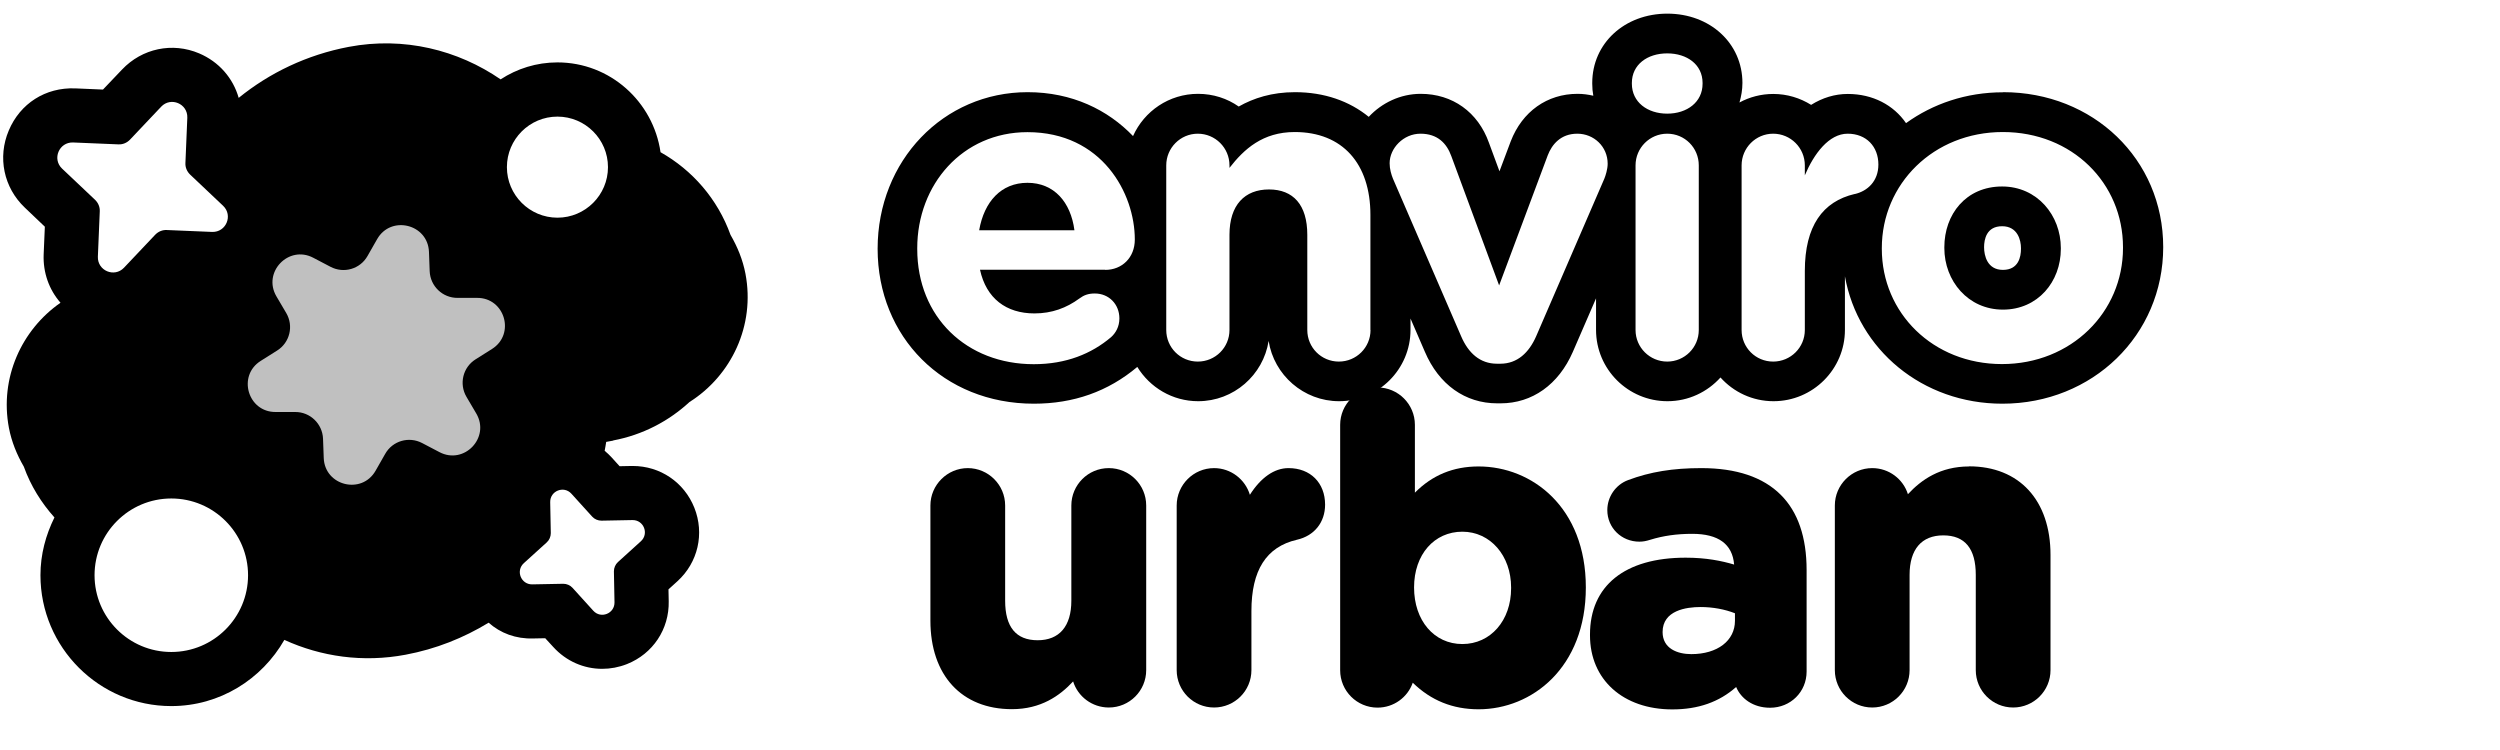
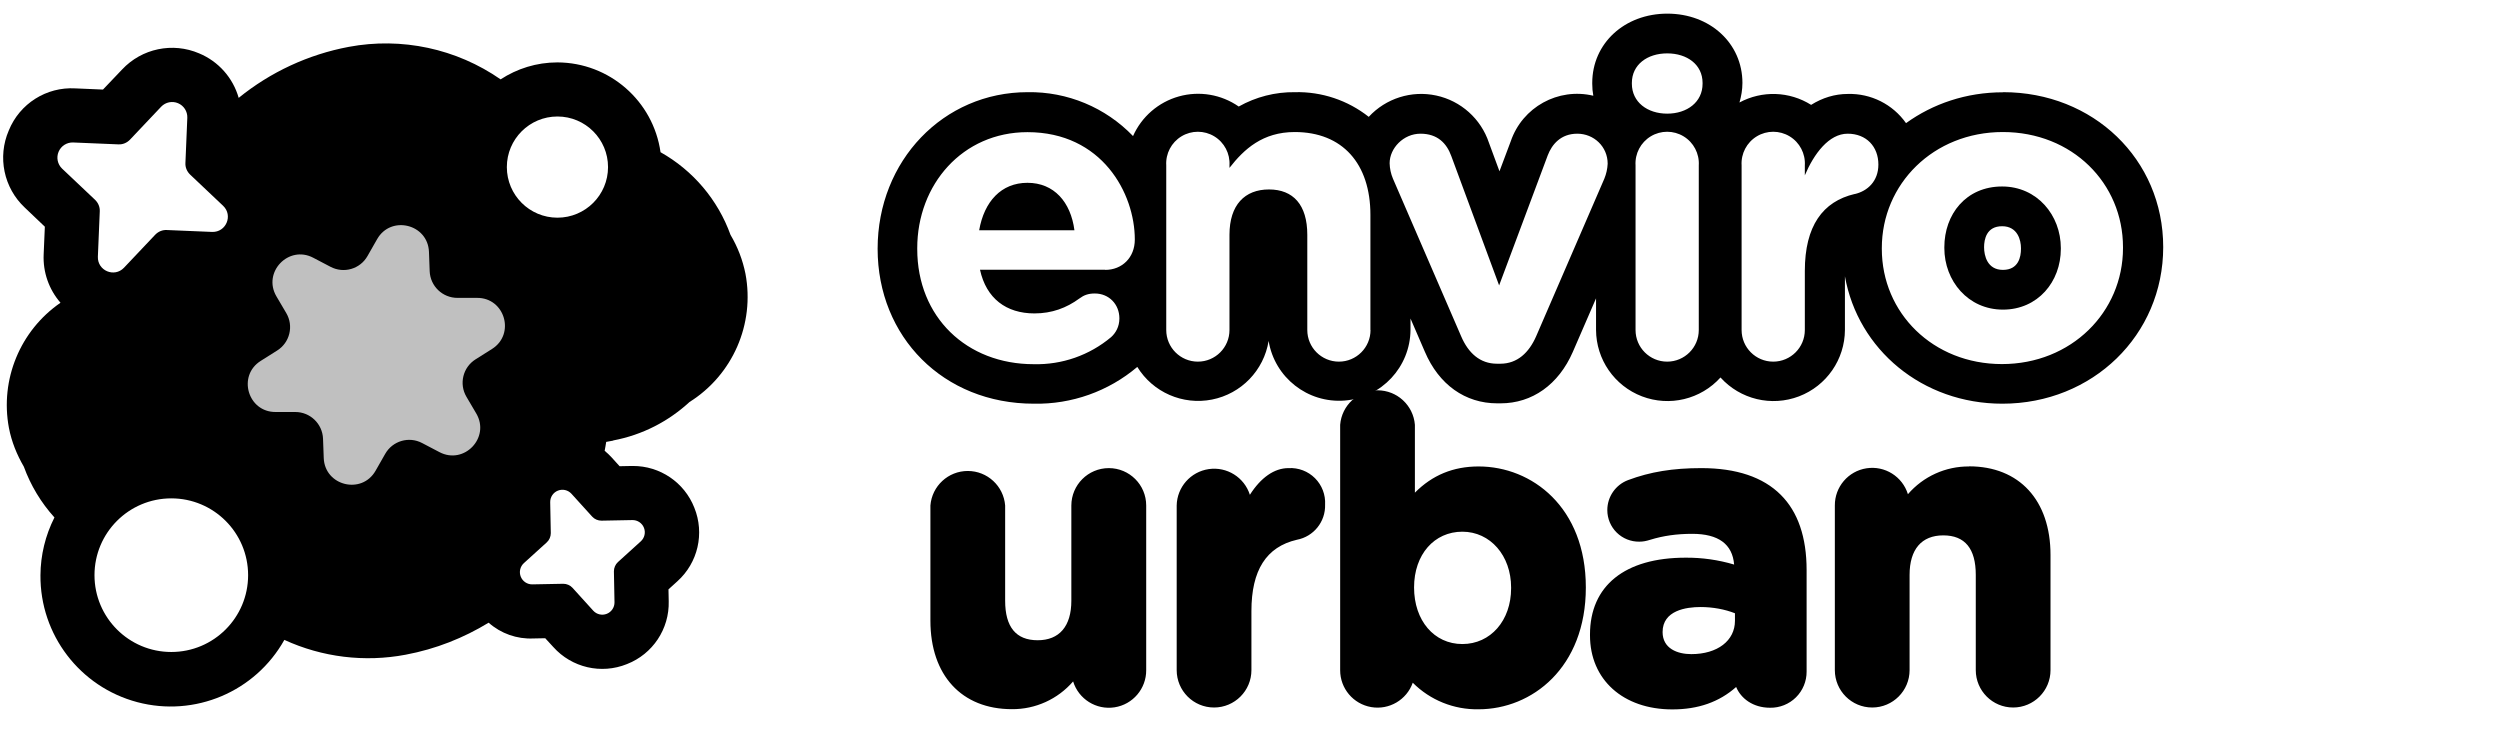
- <svg xmlns="http://www.w3.org/2000/svg" id="a" viewBox="0 0 210.74 63.16">
-   <path d="M51.68,37.13c2.5-.47,4.69-1.63,6.44-3.24,3.53-2.23,5.55-6.45,4.72-10.81-.23-1.2-.68-2.28-1.26-3.28-1.09-3.03-3.22-5.46-5.9-6.97-.62-4.27-4.26-7.57-8.69-7.57-1.77,0-3.41,.53-4.79,1.43-3.61-2.48-8.15-3.62-12.8-2.74-3.53,.67-6.68,2.19-9.28,4.3-.47-1.66-1.66-3.04-3.33-3.75-2.26-.96-4.81-.42-6.5,1.36l-1.61,1.69-2.33-.1c-2.53-.1-4.66,1.29-5.61,3.55-.96,2.26-.43,4.81,1.35,6.5l1.69,1.61-.1,2.34c-.06,1.54,.46,2.97,1.42,4.07C1.81,27.81-.04,31.86,.75,36.06c.23,1.2,.68,2.28,1.26,3.28,.58,1.62,1.48,3.05,2.58,4.28-.73,1.47-1.18,3.11-1.18,4.87,0,6.08,4.95,11.03,11.03,11.03,4.09,0,7.63-2.26,9.53-5.58,3.09,1.41,6.62,1.93,10.22,1.25,2.56-.48,4.9-1.42,7-2.7,.99,.88,2.29,1.38,3.77,1.33l1-.02,.68,.74c1.09,1.2,2.58,1.84,4.12,1.84,.7,0,1.4-.13,2.09-.4,2.19-.87,3.57-2.95,3.52-5.3l-.02-1,.75-.68c1.74-1.58,2.3-4.02,1.43-6.2-.86-2.15-2.88-3.52-5.19-3.52-.04,0-.08,0-.11,0l-1,.02-.68-.75c-.18-.2-.38-.38-.58-.55,.04-.25,.1-.5,.13-.75l.6-.11ZM5.23,14.21c-.85-.81-.25-2.24,.93-2.2l3.82,.16c.37,.02,.72-.13,.98-.4l2.63-2.78c.81-.85,2.24-.25,2.2,.93l-.16,3.82c-.02,.37,.13,.72,.4,.98l2.78,2.63c.85,.81,.25,2.24-.93,2.2l-3.82-.16c-.37-.02-.72,.13-.98,.4l-2.63,2.78c-.81,.85-2.24,.25-2.2-.93l.16-3.82c.02-.37-.13-.72-.4-.98l-2.78-2.63ZM14.44,54.96c-3.57,0-6.47-2.9-6.47-6.47s2.9-6.47,6.47-6.47,6.47,2.9,6.47,6.47-2.9,6.47-6.47,6.47Zm38.87-11.12c.95-.02,1.42,1.15,.71,1.79l-1.93,1.75c-.22,.2-.34,.49-.34,.78l.05,2.61c.02,.95-1.15,1.42-1.79,.71l-1.75-1.93c-.2-.22-.49-.34-.78-.34l-2.61,.05c-.95,.02-1.42-1.15-.71-1.79l1.93-1.75c.22-.2,.34-.49,.34-.78l-.05-2.61c-.02-.95,1.15-1.42,1.79-.71l1.75,1.93c.2,.22,.49,.34,.78,.34l2.61-.05Zm-6.32-25.49c-2.35,0-4.26-1.91-4.26-4.26s1.91-4.26,4.26-4.26,4.26,1.91,4.26,4.26-1.91,4.26-4.26,4.26Z" />
-   <path d="M36.16,21.23l.06,1.63c.05,1.26,1.09,2.26,2.35,2.25h1.64c2.35-.02,3.25,3.06,1.26,4.31l-1.38,.87c-1.07,.67-1.41,2.07-.77,3.16l.83,1.41c1.19,2.03-1.03,4.35-3.11,3.25l-1.45-.76c-1.12-.59-2.5-.19-3.12,.91l-.81,1.42c-1.16,2.04-4.28,1.28-4.37-1.07l-.06-1.63c-.05-1.26-1.09-2.26-2.35-2.25h-1.64c-2.35,.02-3.25-3.06-1.26-4.31l1.38-.87c1.07-.67,1.41-2.07,.77-3.16l-.83-1.41c-1.19-2.03,1.03-4.35,3.11-3.25l1.45,.76c1.12,.59,2.5,.19,3.12-.91l.81-1.42c1.16-2.04,4.28-1.28,4.37,1.07Z" style="fill:silver;" />
-   <path d="M93.46,39.46c-1.74,0-3.15,1.42-3.15,3.15v8.03c0,2.15-1.01,3.33-2.84,3.33s-2.74-1.12-2.74-3.33v-8.03c0-1.74-1.42-3.15-3.15-3.15s-3.15,1.42-3.15,3.15v9.71c0,4.6,2.63,7.46,6.87,7.46,2.44,0,4.03-1.12,5.16-2.34,.4,1.28,1.6,2.2,3.01,2.2,1.74,0,3.15-1.41,3.15-3.15v-13.88c0-1.74-1.41-3.15-3.15-3.15Z" />
-   <path d="M108.61,39.46c-1.19,0-2.33,.8-3.25,2.25-.39-1.3-1.6-2.25-3.02-2.25-1.74,0-3.15,1.42-3.15,3.15v13.88c0,1.74,1.41,3.15,3.15,3.15s3.15-1.41,3.15-3.15v-4.98c0-3.44,1.25-5.41,3.83-6.01,1.47-.33,2.38-1.47,2.38-2.96,0-1.84-1.24-3.08-3.08-3.08Z" />
-   <path d="M124.64,39.32c-2.14,0-3.9,.73-5.37,2.21v-5.72c0-1.74-1.42-3.15-3.15-3.15s-3.15,1.42-3.15,3.15v20.69c0,1.74,1.41,3.15,3.15,3.15,1.37,0,2.54-.87,2.97-2.1,1.54,1.5,3.37,2.24,5.55,2.24,4.49,0,9.04-3.5,9.04-10.27s-4.55-10.2-9.04-10.2Zm2.74,10.2v.07c0,2.72-1.73,4.7-4.11,4.7s-4.07-1.98-4.07-4.77,1.71-4.7,4.07-4.7,4.11,2.02,4.11,4.7Z" />
-   <path d="M143.41,39.46c-2.39,0-4.3,.31-6.17,1.01-1.05,.39-1.75,1.41-1.75,2.53,0,1.49,1.19,2.66,2.7,2.66,.31,0,.57-.05,.92-.16,1.1-.34,2.25-.5,3.54-.5,2.21,0,3.39,.87,3.53,2.59-1.05-.31-2.35-.58-4.09-.58-5.12,0-8.06,2.36-8.06,6.48v.07c0,3.73,2.79,6.24,6.94,6.24,2.18,0,3.95-.62,5.38-1.89,.4,.96,1.41,1.75,2.86,1.75,1.73,0,3.08-1.34,3.08-3.05v-8.56c0-2.76-.73-4.9-2.18-6.34-1.49-1.49-3.74-2.25-6.69-2.25Zm2.84,12.24v.63c0,1.68-1.48,2.81-3.68,2.81-1.17,0-2.42-.47-2.42-1.86,0-1.83,2-2.11,3.2-2.11,1.03,0,2.05,.19,2.91,.53Z" />
-   <path d="M165.99,39.32c-2.44,0-4.03,1.12-5.16,2.34-.4-1.28-1.6-2.2-3.01-2.2-1.74,0-3.15,1.42-3.15,3.15v13.88c0,1.74,1.41,3.15,3.15,3.15s3.15-1.41,3.15-3.15v-8.03c0-2.15,1.01-3.33,2.84-3.33s2.74,1.12,2.74,3.33v8.03c0,1.74,1.41,3.15,3.15,3.15s3.15-1.41,3.15-3.15v-9.71c0-4.61-2.63-7.47-6.87-7.47Z" />
-   <path d="M168.77,15.72c-3.05,0-4.87,2.35-4.87,5.12v.07c0,2.77,2,5.19,4.94,5.19s4.88-2.35,4.88-5.12v-.07c0-2.77-2-5.19-4.95-5.19Zm1.59,5.26c0,.66-.2,1.77-1.52,1.77s-1.59-1.2-1.59-1.91c0-.66,.2-1.77,1.52-1.77s1.59,1.2,1.59,1.84v.07Z" />
-   <path d="M86.61,15.41c-2.21,0-3.65,1.58-4.07,4h8.03c-.31-2.38-1.72-4-3.96-4Z" />
-   <path d="M168.84,7.78c-3.1,0-5.91,.97-8.17,2.6-1.04-1.52-2.8-2.46-4.91-2.46-1.09,0-2.13,.32-3.09,.92-.93-.58-2.02-.92-3.19-.92-1.03,0-2,.26-2.85,.72,.15-.52,.25-1.07,.25-1.65,0-3.33-2.72-5.84-6.33-5.84s-6.33,2.51-6.33,5.84v.07c0,.35,.03,.69,.09,1.01-.43-.1-.87-.16-1.33-.16-2.56,0-4.66,1.49-5.63,4l-.95,2.53-.89-2.41c-.92-2.58-3.07-4.12-5.75-4.12-1.71,0-3.28,.76-4.38,1.94-1.63-1.33-3.75-2.08-6.22-2.08-1.94,0-3.49,.5-4.74,1.21-.97-.68-2.15-1.07-3.43-1.07-2.44,0-4.54,1.46-5.48,3.56-2.12-2.21-5.14-3.7-8.89-3.7-7.09,0-12.64,5.77-12.64,13.2s5.54,13.06,13.17,13.06c3.34,0,6.25-1.02,8.72-3.1,1.06,1.73,2.96,2.89,5.13,2.89,3,0,5.49-2.21,5.94-5.08,.45,2.87,2.95,5.08,5.94,5.08,3.32,0,6.02-2.7,6.02-6.01v-.96l1.21,2.8c1.18,2.77,3.4,4.35,6.1,4.35h.28c2.67,0,4.89-1.58,6.09-4.33l1.96-4.52v2.66c0,3.32,2.7,6.01,6.02,6.01,1.78,0,3.37-.78,4.47-2,1.1,1.23,2.7,2,4.47,2,3.32,0,6.02-2.7,6.02-6.01v-4.52c1.1,6.18,6.53,10.74,13.27,10.74,7.6,0,13.56-5.77,13.56-13.2s-5.92-13.06-13.49-13.06Zm-75.68,14.96h-10.55c.53,2.42,2.21,3.68,4.59,3.68,1.47,0,2.7-.46,3.79-1.26,.38-.28,.74-.42,1.3-.42,1.19,0,2.07,.91,2.07,2.1,0,.7-.31,1.23-.7,1.58-1.65,1.4-3.79,2.28-6.52,2.28-5.65,0-9.82-3.96-9.82-9.71v-.07c0-5.37,3.82-9.78,9.29-9.78,6.28,0,9.05,5.15,9.05,9.05,0,1.54-1.09,2.56-2.49,2.56Zm22.37,5.08c0,1.47-1.19,2.66-2.67,2.66s-2.66-1.19-2.66-2.66v-8.03c0-2.53-1.19-3.82-3.23-3.82s-3.33,1.3-3.33,3.82v8.03c0,1.47-1.19,2.66-2.67,2.66s-2.66-1.19-2.66-2.66V13.94c0-1.47,1.19-2.67,2.66-2.67s2.67,1.19,2.67,2.67v.21c1.23-1.58,2.8-3.02,5.5-3.02,4.03,0,6.38,2.67,6.38,6.98v9.71Zm19.71-12.76l-5.75,13.29c-.6,1.37-1.58,2.31-3.02,2.31h-.28c-1.44,0-2.42-.91-3.02-2.31l-5.75-13.29c-.14-.35-.28-.81-.28-1.3,0-1.26,1.16-2.49,2.6-2.49s2.21,.81,2.6,1.89l4.03,10.9,4.1-10.97c.35-.91,1.09-1.82,2.49-1.82s2.56,1.09,2.56,2.53c0,.46-.18,1.02-.28,1.26Zm7.96,12.76c0,1.47-1.19,2.66-2.66,2.66s-2.67-1.19-2.67-2.66V13.94c0-1.47,1.19-2.67,2.67-2.67s2.66,1.19,2.66,2.67v13.88Zm.32-20.76c0,1.54-1.3,2.52-2.98,2.52s-2.98-.98-2.98-2.52v-.07c0-1.54,1.3-2.49,2.98-2.49s2.98,.95,2.98,2.49v.07Zm12.83,9.29c-2.7,.63-4.21,2.7-4.21,6.49v4.98c0,1.47-1.19,2.66-2.67,2.66s-2.66-1.19-2.66-2.66V13.94c0-1.47,1.19-2.67,2.66-2.67s2.67,1.19,2.67,2.67v.84c.77-1.82,2.03-3.51,3.61-3.51s2.59,1.09,2.59,2.6c0,1.4-.91,2.24-2,2.49Zm12.41,14.34c-5.82,0-10.13-4.31-10.13-9.71v-.07c0-5.4,4.35-9.78,10.2-9.78s10.13,4.31,10.13,9.71v.07c0,5.4-4.35,9.78-10.21,9.78Z" />
+ <svg xmlns="http://www.w3.org/2000/svg" viewBox="0 0 210.74 63.16">
+   <path d="M51.68 37.13c2.5-.47 4.69-1.63 6.44-3.24a10.47 10.47 0 0 0 4.72-10.81 10.4 10.4 0 0 0-1.26-3.28 13.07 13.07 0 0 0-5.9-6.97 8.81 8.81 0 0 0-8.69-7.57c-1.77 0-3.41.53-4.79 1.43a16.96 16.96 0 0 0-12.8-2.74 20.85 20.85 0 0 0-9.28 4.3 5.77 5.77 0 0 0-3.33-3.75 5.78 5.78 0 0 0-6.5 1.36L8.68 7.55l-2.33-.1A5.7 5.7 0 0 0 .74 11a5.77 5.77 0 0 0 1.35 6.5l1.69 1.61-.1 2.34a5.8 5.8 0 0 0 1.42 4.07A10.47 10.47 0 0 0 .75 36.06c.23 1.2.68 2.28 1.26 3.28a13 13 0 0 0 2.58 4.28 10.9 10.9 0 0 0-1.18 4.87 10.98 10.98 0 0 0 20.56 5.45 16.94 16.94 0 0 0 10.22 1.25c2.56-.48 4.9-1.42 7-2.7a5.31 5.31 0 0 0 3.77 1.33l1-.02.68.74a5.54 5.54 0 0 0 6.21 1.44 5.53 5.53 0 0 0 3.52-5.3l-.02-1 .75-.68a5.54 5.54 0 0 0 1.43-6.2 5.54 5.54 0 0 0-5.19-3.52h-.11l-1 .02-.68-.75a6 6 0 0 0-.58-.55c.04-.25.1-.5.13-.75l.6-.11ZM5.23 14.21a1.28 1.28 0 0 1 .93-2.2l3.82.16c.37.02.72-.13.98-.4l2.63-2.78a1.28 1.28 0 0 1 2.2.93l-.16 3.82c-.02.37.13.72.4.98l2.78 2.63c.85.81.25 2.24-.93 2.2l-3.82-.16c-.37-.02-.72.13-.98.4l-2.63 2.78c-.81.85-2.24.25-2.2-.93l.16-3.82c.02-.37-.13-.72-.4-.98l-2.78-2.63Zm9.21 40.75a6.47 6.47 0 1 1 0-12.95 6.47 6.47 0 0 1 0 12.95Zm38.87-11.12a1.03 1.03 0 0 1 .71 1.79l-1.93 1.75c-.22.2-.34.49-.34.78l.05 2.61a1.03 1.03 0 0 1-1.79.71l-1.75-1.93c-.2-.22-.49-.34-.78-.34l-2.61.05a1.03 1.03 0 0 1-.71-1.79l1.93-1.75c.22-.2.34-.49.34-.78l-.05-2.61a1.03 1.03 0 0 1 1.79-.71l1.75 1.93c.2.22.49.34.78.34l2.61-.05Zm-6.32-25.49a4.26 4.26 0 1 1 0-8.53 4.26 4.26 0 0 1 0 8.53Z" />
+   <path fill="silver" d="m36.16 21.23.06 1.63a2.34 2.34 0 0 0 2.35 2.25h1.64c2.35-.02 3.25 3.06 1.26 4.31l-1.38.87a2.33 2.33 0 0 0-.77 3.16l.83 1.41c1.19 2.03-1.03 4.35-3.11 3.25l-1.45-.76a2.33 2.33 0 0 0-3.12.91l-.81 1.42c-1.16 2.04-4.28 1.28-4.37-1.07l-.06-1.63a2.34 2.34 0 0 0-2.35-2.25h-1.64c-2.35.02-3.25-3.06-1.26-4.31l1.38-.87a2.33 2.33 0 0 0 .77-3.16l-.83-1.41c-1.19-2.03 1.03-4.35 3.11-3.25l1.45.76c1.12.59 2.5.19 3.12-.91l.81-1.42c1.16-2.04 4.28-1.28 4.37 1.07Z" />
+   <path d="M93.46 39.46a3.16 3.16 0 0 0-3.15 3.15v8.03c0 2.15-1.01 3.33-2.84 3.33s-2.74-1.12-2.74-3.33v-8.03a3.16 3.16 0 0 0-6.3 0v9.71c0 4.6 2.63 7.46 6.87 7.46a6.74 6.74 0 0 0 5.16-2.34 3.15 3.15 0 0 0 6.16-.95V42.61a3.15 3.15 0 0 0-3.15-3.15Zm15.15 0c-1.19 0-2.33.8-3.25 2.25a3.16 3.16 0 0 0-6.17.9v13.88a3.15 3.15 0 1 0 6.3 0v-4.98c0-3.44 1.25-5.41 3.83-6.01a2.92 2.92 0 0 0 2.38-2.96 2.92 2.92 0 0 0-3.08-3.08Zm16.03-.14c-2.14 0-3.9.73-5.37 2.21v-5.72a3.16 3.16 0 0 0-6.3 0V56.5a3.15 3.15 0 0 0 6.12 1.05 7.63 7.63 0 0 0 5.55 2.24c4.49 0 9.04-3.5 9.04-10.27s-4.55-10.2-9.04-10.2Zm2.74 10.2v.07c0 2.72-1.73 4.7-4.11 4.7s-4.07-1.98-4.07-4.77 1.71-4.7 4.07-4.7 4.11 2.02 4.11 4.7Zm16.03-10.06c-2.39 0-4.3.31-6.17 1.01a2.7 2.7 0 0 0-1.75 2.53 2.66 2.66 0 0 0 2.7 2.66c.31 0 .57-.05.92-.16 1.1-.34 2.25-.5 3.54-.5 2.21 0 3.39.87 3.53 2.59a13.97 13.97 0 0 0-4.09-.58c-5.12 0-8.06 2.36-8.06 6.48v.07c0 3.73 2.79 6.24 6.94 6.24 2.18 0 3.95-.62 5.38-1.89.4.96 1.41 1.75 2.86 1.75a3.03 3.03 0 0 0 3.08-3.05v-8.56c0-2.76-.73-4.9-2.18-6.34-1.49-1.49-3.74-2.25-6.69-2.25Zm2.84 12.24v.63c0 1.68-1.48 2.81-3.68 2.81-1.17 0-2.42-.47-2.42-1.86 0-1.83 2-2.11 3.2-2.11 1.03 0 2.05.19 2.91.53Zm19.74-12.38a6.74 6.74 0 0 0-5.16 2.34 3.15 3.15 0 0 0-6.16.95v13.88a3.15 3.15 0 1 0 6.3 0v-8.03c0-2.15 1.01-3.33 2.84-3.33s2.74 1.12 2.74 3.33v8.03a3.15 3.15 0 1 0 6.3 0v-9.71c0-4.61-2.63-7.47-6.87-7.47Zm2.78-23.6c-3.05 0-4.87 2.35-4.87 5.12v.07c0 2.77 2 5.19 4.94 5.19s4.88-2.35 4.88-5.12v-.07c0-2.77-2-5.19-4.95-5.19Zm1.59 5.26c0 .66-.2 1.77-1.52 1.77s-1.59-1.2-1.59-1.91c0-.66.2-1.77 1.52-1.77s1.59 1.2 1.59 1.84v.07Zm-83.75-5.57c-2.21 0-3.65 1.58-4.07 4h8.03c-.31-2.38-1.72-4-3.96-4Z" />
+   <path d="M168.84 7.78c-3.1 0-5.91.97-8.17 2.6a5.8 5.8 0 0 0-4.91-2.46c-1.09 0-2.13.32-3.09.92a6 6 0 0 0-6.04-.2c.15-.52.25-1.07.25-1.65 0-3.33-2.72-5.84-6.33-5.84s-6.33 2.51-6.33 5.84v.07c0 .35.03.69.09 1.01a5.91 5.91 0 0 0-6.96 3.84l-.95 2.53-.89-2.41a6.02 6.02 0 0 0-10.13-2.18 9.66 9.66 0 0 0-6.22-2.08 9.4 9.4 0 0 0-4.74 1.21 6 6 0 0 0-8.91 2.49 12.06 12.06 0 0 0-8.89-3.7c-7.09 0-12.64 5.77-12.64 13.2s5.54 13.06 13.17 13.06a13.1 13.1 0 0 0 8.72-3.1 6.02 6.02 0 0 0 11.07-2.19 6.02 6.02 0 0 0 11.96-.93v-.96l1.21 2.8c1.18 2.77 3.4 4.35 6.1 4.35h.28c2.67 0 4.89-1.58 6.09-4.33l1.96-4.52v2.66a6.02 6.02 0 0 0 10.49 4.01 6.02 6.02 0 0 0 10.49-4.01v-4.52c1.1 6.18 6.53 10.74 13.27 10.74 7.6 0 13.56-5.77 13.56-13.2s-5.92-13.06-13.49-13.06ZM93.16 22.74H82.61c.53 2.42 2.21 3.68 4.59 3.68 1.47 0 2.7-.46 3.79-1.26.38-.28.74-.42 1.3-.42 1.19 0 2.07.91 2.07 2.1 0 .7-.31 1.23-.7 1.58a9.76 9.76 0 0 1-6.52 2.28c-5.65 0-9.82-3.96-9.82-9.71v-.07c0-5.37 3.82-9.78 9.29-9.78 6.28 0 9.05 5.15 9.05 9.05 0 1.54-1.09 2.56-2.49 2.56Zm22.37 5.08a2.66 2.66 0 0 1-5.33 0v-8.03c0-2.53-1.19-3.82-3.23-3.82s-3.33 1.3-3.33 3.82v8.03a2.66 2.66 0 0 1-5.33 0V13.94a2.67 2.67 0 1 1 5.33 0v.21c1.23-1.58 2.8-3.02 5.5-3.02 4.03 0 6.38 2.67 6.38 6.98v9.71Zm19.71-12.76-5.75 13.29c-.6 1.37-1.58 2.31-3.02 2.31h-.28c-1.44 0-2.42-.91-3.02-2.31l-5.75-13.29a3.56 3.56 0 0 1-.28-1.3c0-1.26 1.16-2.49 2.6-2.49s2.21.81 2.6 1.89l4.03 10.9 4.1-10.97c.35-.91 1.09-1.82 2.49-1.82s2.56 1.09 2.56 2.53a3.8 3.8 0 0 1-.28 1.26Zm7.96 12.76a2.66 2.66 0 1 1-5.33 0V13.94a2.67 2.67 0 1 1 5.33 0v13.88Zm.32-20.76c0 1.54-1.3 2.52-2.98 2.52s-2.98-.98-2.98-2.52v-.07c0-1.54 1.3-2.49 2.98-2.49s2.98.95 2.98 2.49v.07Zm12.83 9.29c-2.7.63-4.21 2.7-4.21 6.49v4.98a2.66 2.66 0 0 1-5.33 0V13.94a2.67 2.67 0 1 1 5.33 0v.84c.77-1.82 2.03-3.51 3.61-3.51s2.59 1.09 2.59 2.6c0 1.4-.91 2.24-2 2.49Zm12.41 14.34c-5.82 0-10.13-4.31-10.13-9.71v-.07c0-5.4 4.35-9.78 10.2-9.78s10.13 4.31 10.13 9.71v.07c0 5.4-4.35 9.78-10.21 9.78Z" />
</svg>
